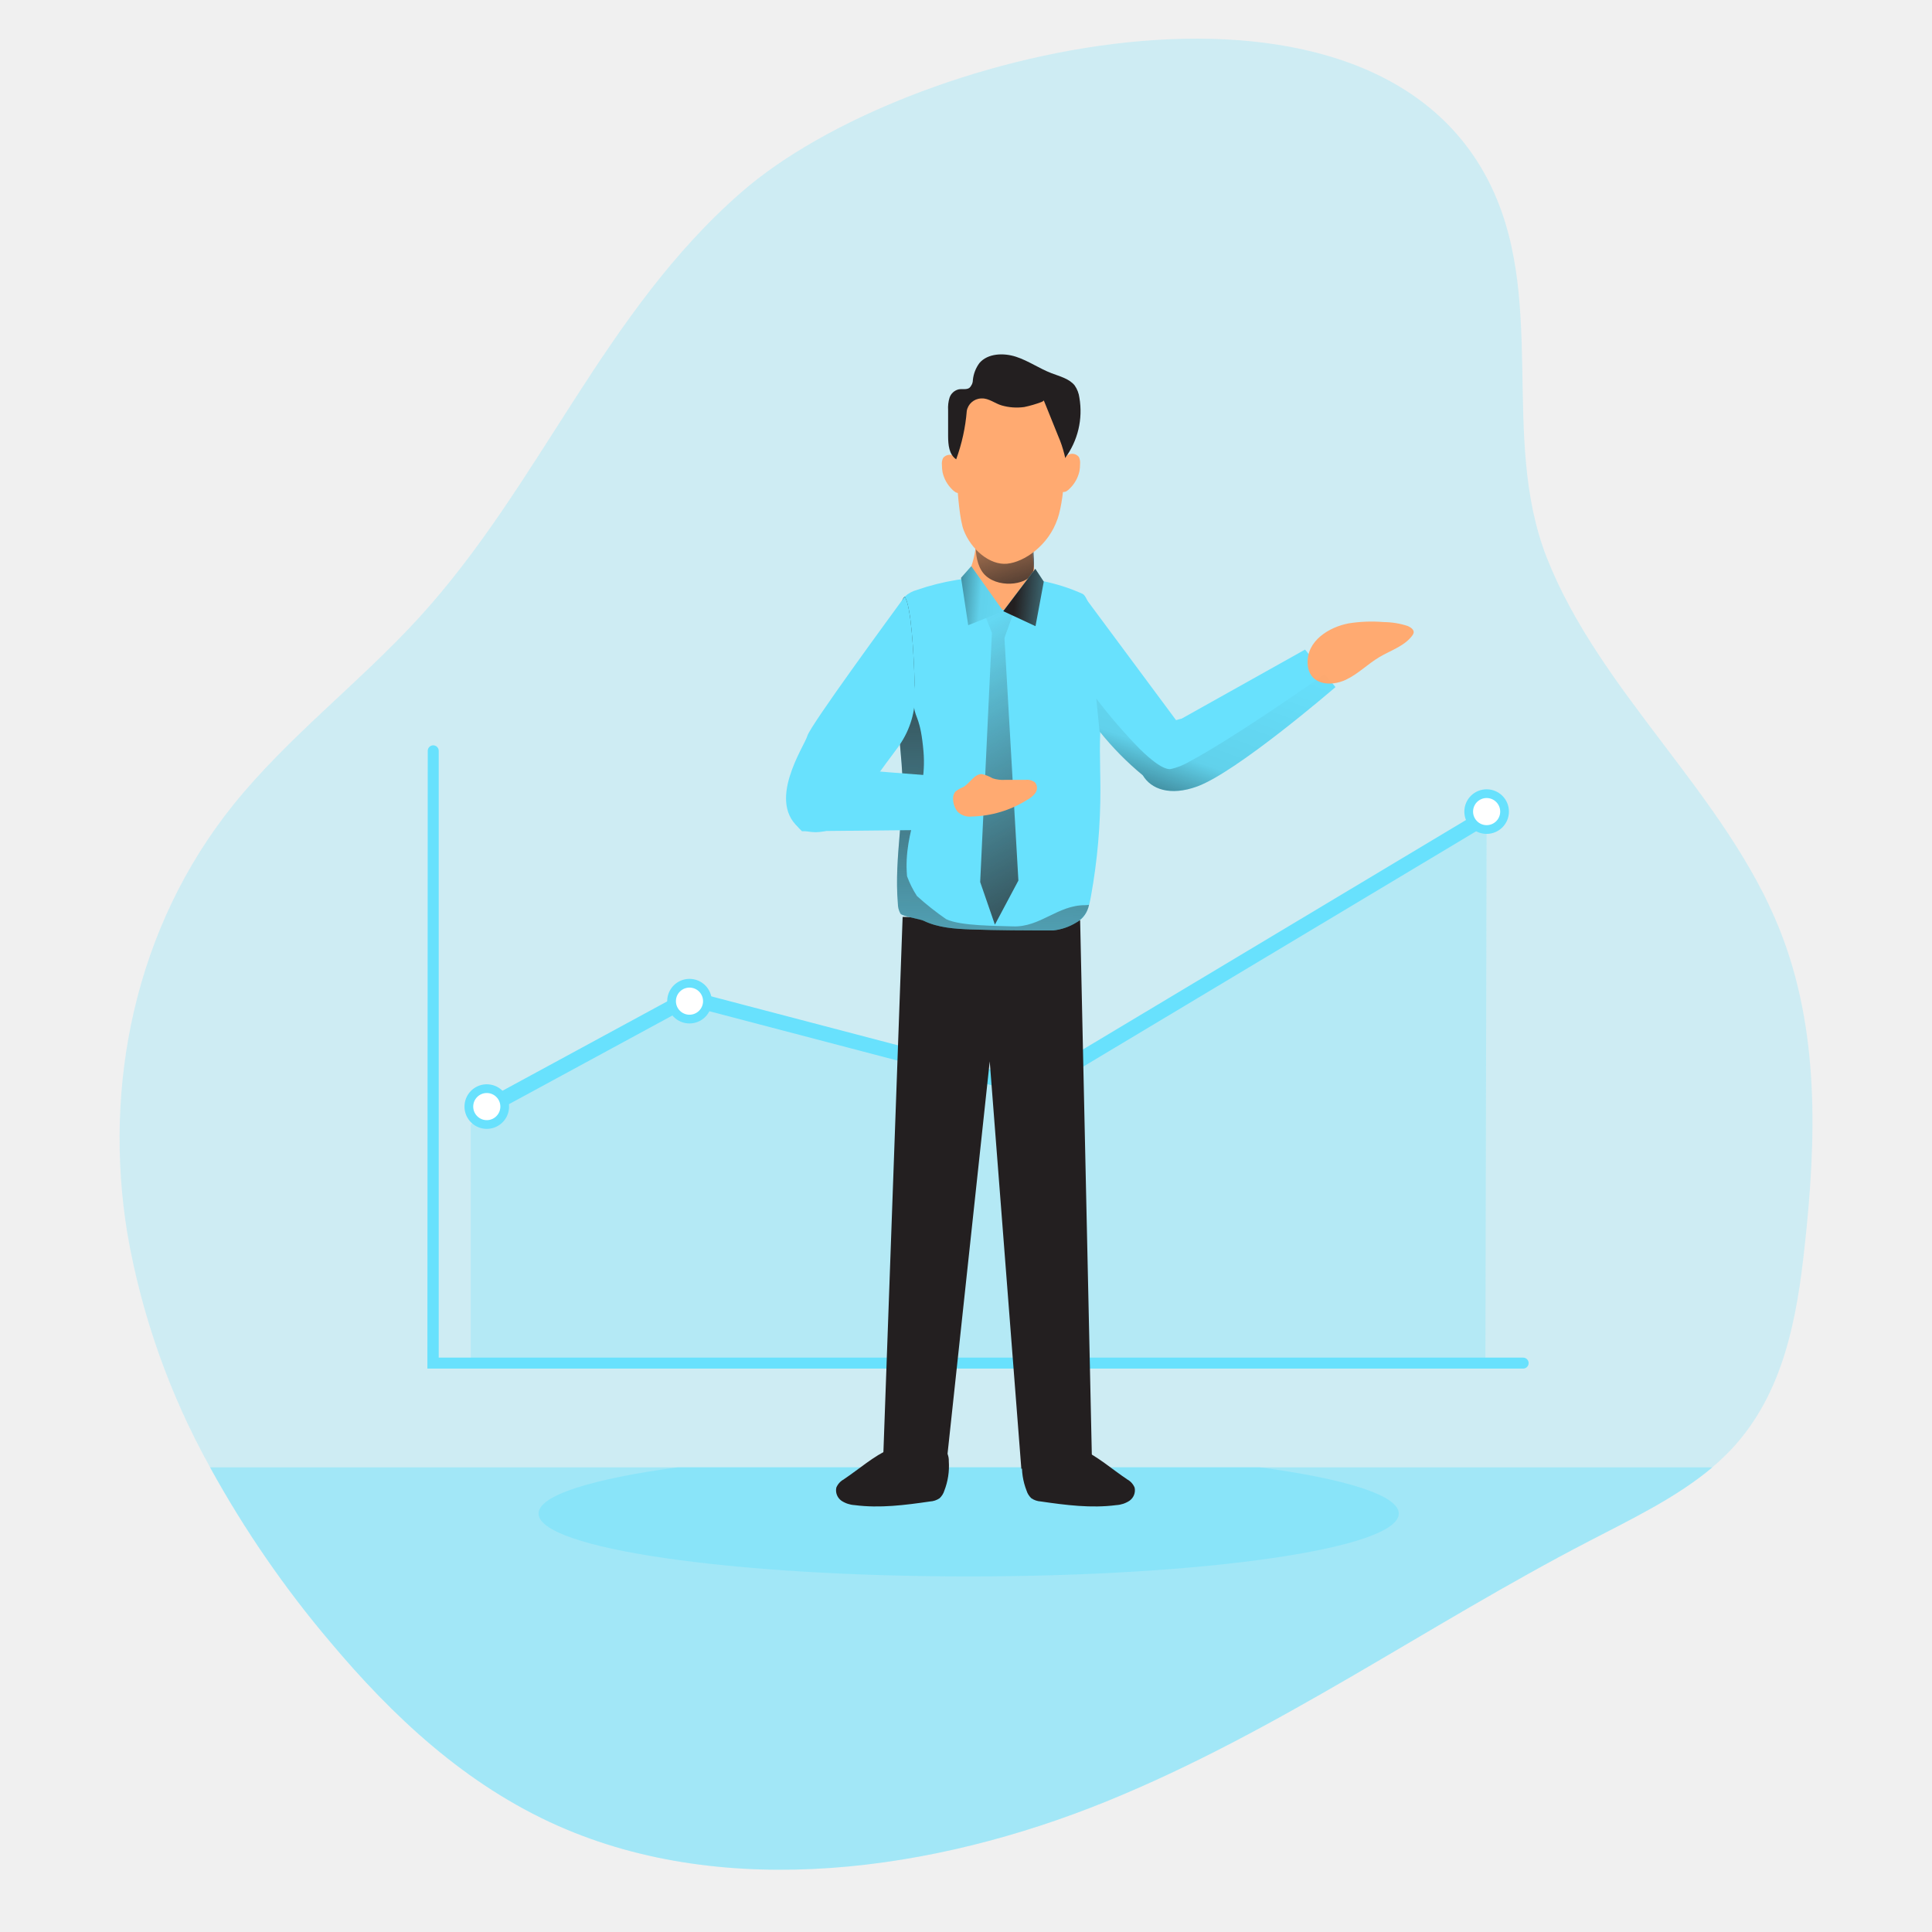
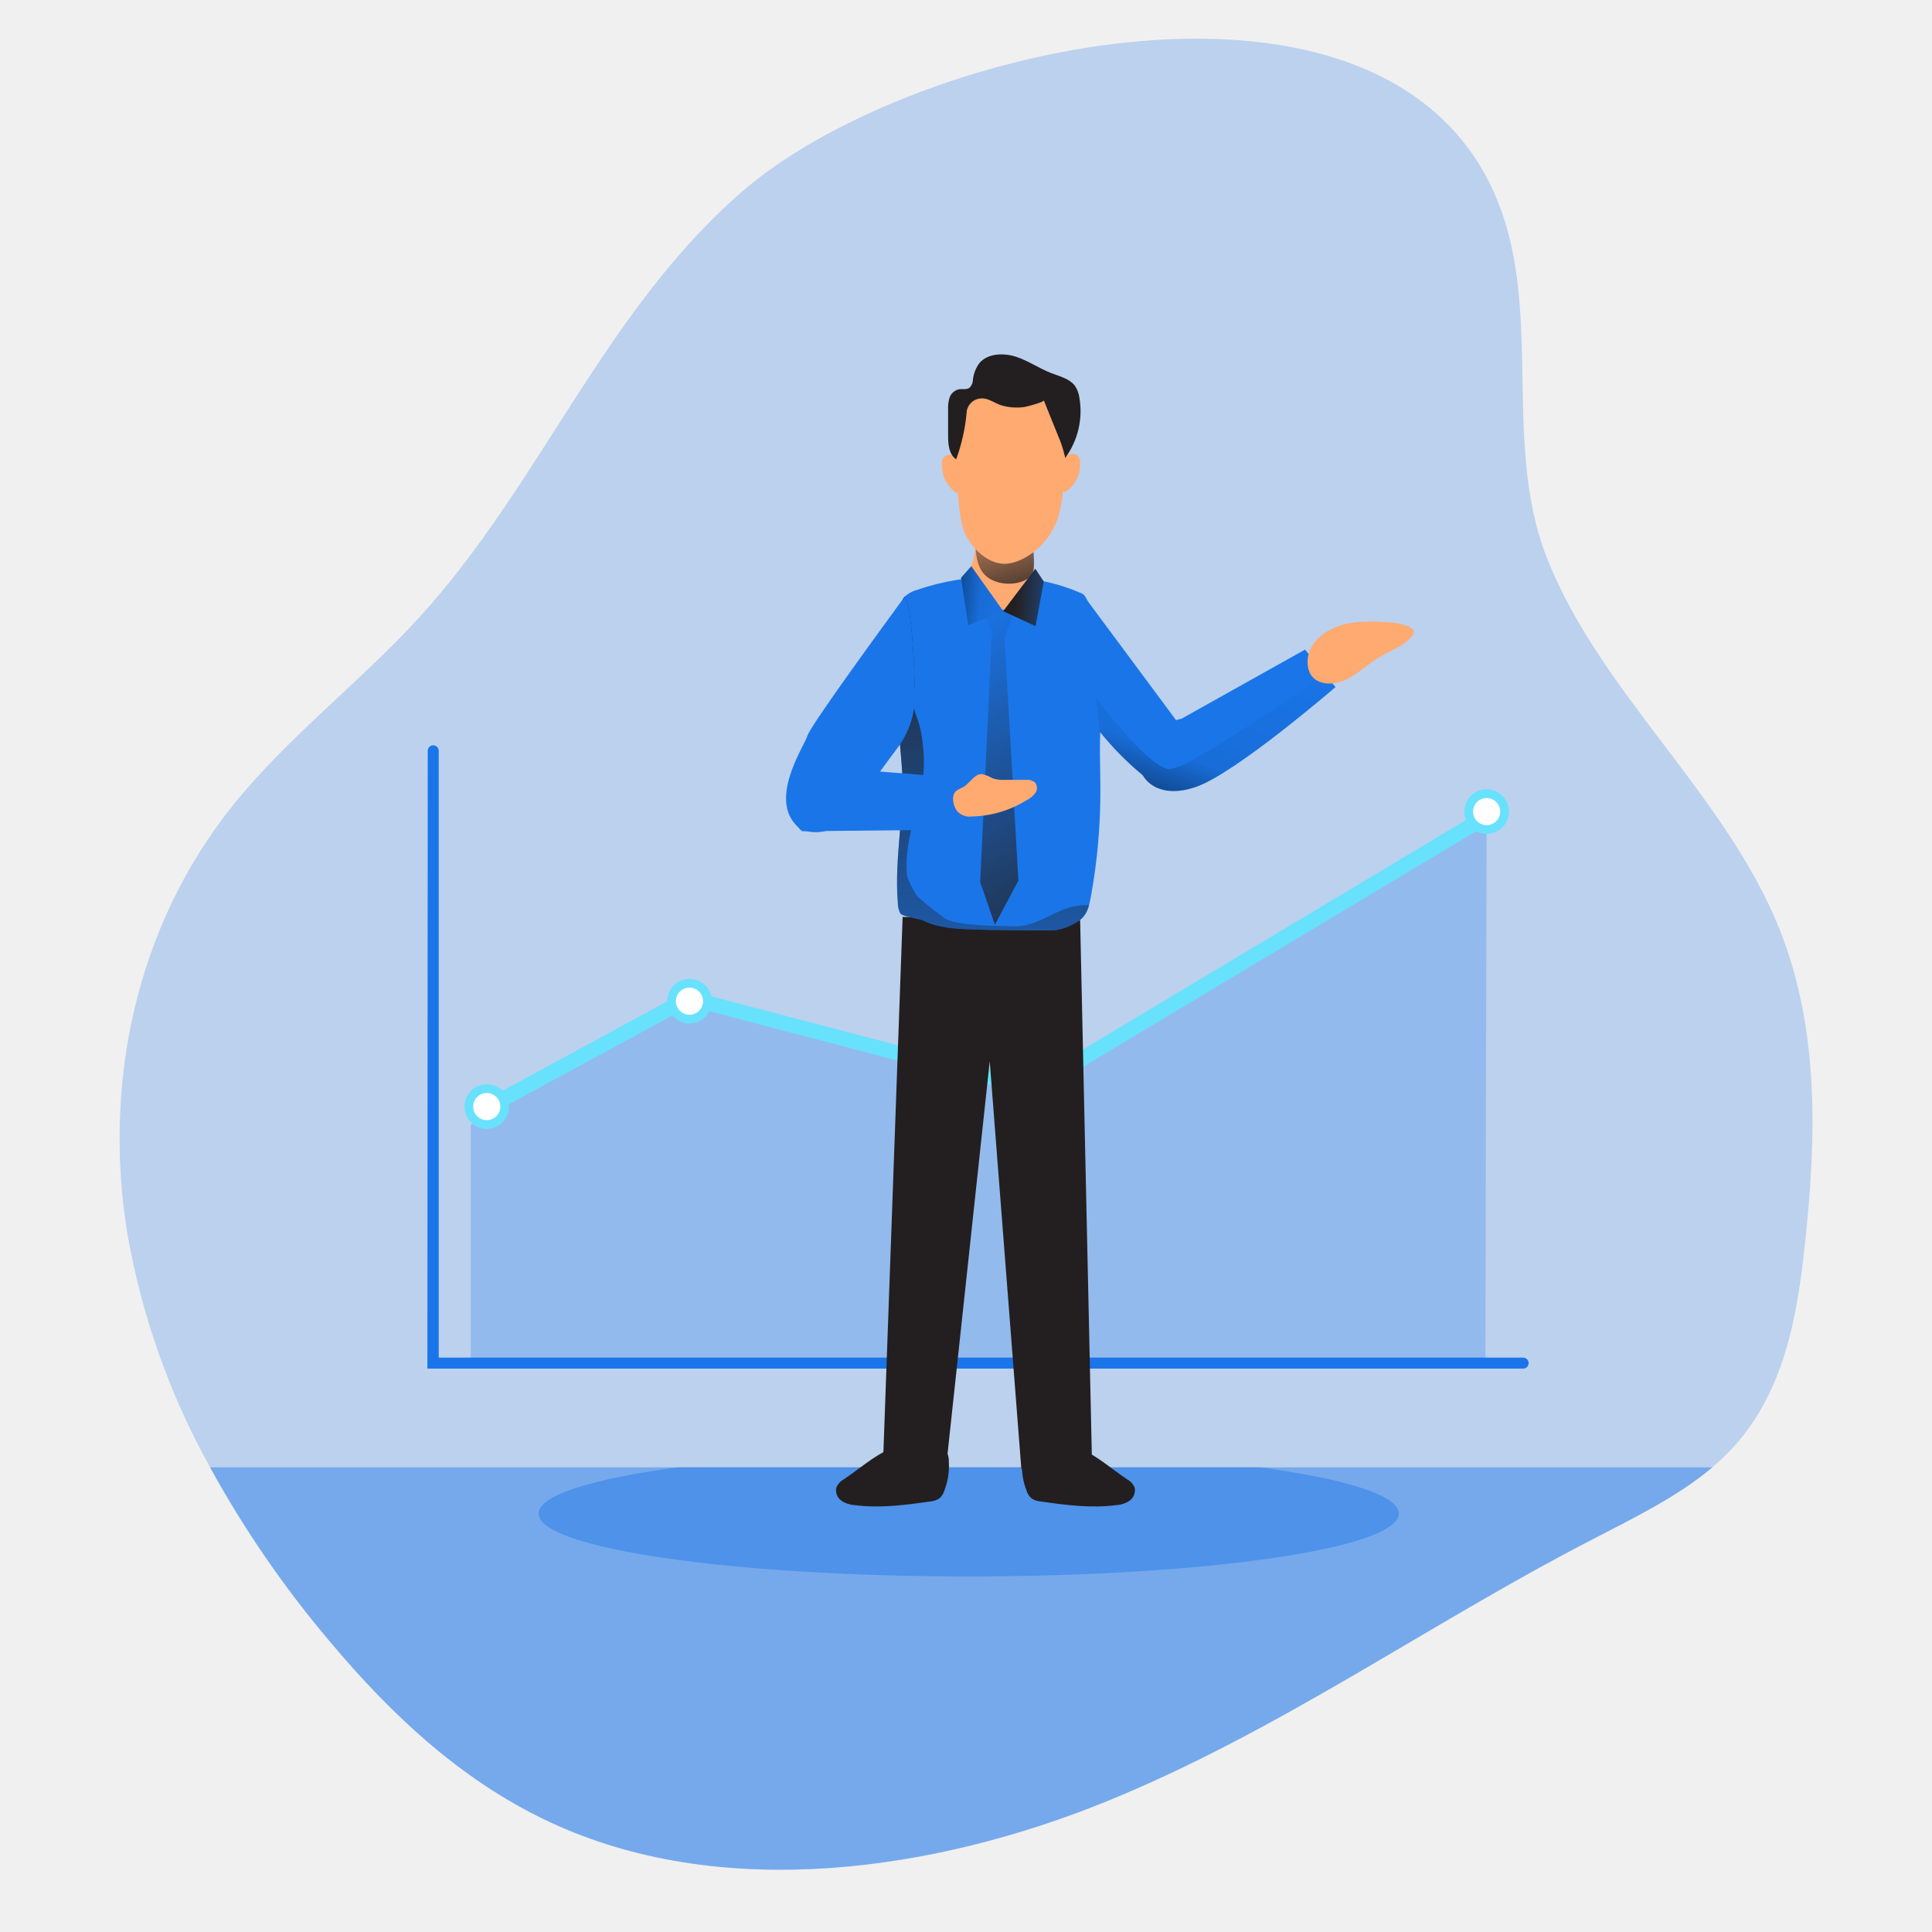
<svg xmlns="http://www.w3.org/2000/svg" xmlns:xlink="http://www.w3.org/1999/xlink" id="_0344_salesman" viewBox="0 0 500 500" data-imageid="salesman-99" imageName="Salesman" class="illustrations_image" style="width: 144px;">
  <defs>
    <style>.cls-1_salesman-99{fill:url(#linear-gradient);}.cls-1_salesman-99,.cls-2_salesman-99,.cls-3_salesman-99,.cls-4_salesman-99,.cls-5_salesman-99,.cls-6_salesman-99,.cls-7_salesman-99,.cls-8_salesman-99,.cls-9_salesman-99,.cls-10_salesman-99,.cls-11_salesman-99,.cls-12_salesman-99{stroke-width:0px;}.cls-13_salesman-99{fill:none;stroke-width:3.85px;}.cls-13_salesman-99,.cls-14_salesman-99{stroke:#68e1fd;stroke-linecap:round;stroke-miterlimit:10;}.cls-2_salesman-99{fill:url(#linear-gradient-4-salesman-99);}.cls-3_salesman-99{fill:url(#linear-gradient-2-salesman-99);}.cls-4_salesman-99{fill:url(#linear-gradient-3-salesman-99);}.cls-5_salesman-99{fill:url(#linear-gradient-7-salesman-99);}.cls-6_salesman-99{fill:url(#linear-gradient-5-salesman-99);}.cls-7_salesman-99{fill:url(#linear-gradient-6-salesman-99);}.cls-14_salesman-99{fill:#fff;stroke-width:2.26px;}.cls-8_salesman-99{fill:#231f20;}.cls-9_salesman-99{fill:#ffaa71;}.cls-10_salesman-99,.cls-11_salesman-99,.cls-12_salesman-99{fill:#68e1fd;}.cls-11_salesman-99{opacity:.43;}.cls-11_salesman-99,.cls-12_salesman-99{isolation:isolate;}.cls-12_salesman-99{opacity:.25;}</style>
    <linearGradient id="linear-gradient-salesman-99" x1="-1028.94" y1="2864.95" x2="-1033.51" y2="2665.15" gradientTransform="translate(1289 3047.03) scale(1 -1)" gradientUnits="userSpaceOnUse">
      <stop offset="0" stop-color="#231f20" stop-opacity="0" />
      <stop offset="1" stop-color="#231f20" />
    </linearGradient>
    <linearGradient id="linear-gradient-2-salesman-99" x1="-982.82" y1="2747.53" x2="-978.55" y2="2902.46" gradientTransform="translate(1237.18 3041.25) scale(1 -1)" xlink:href="#linear-gradient-salesman-99" />
    <linearGradient id="linear-gradient-3-salesman-99" x1="-981.72" y1="2915.02" x2="-972.02" y2="2882.48" gradientTransform="translate(1237.18 3041.25) scale(1 -1)" xlink:href="#linear-gradient-salesman-99" />
    <linearGradient id="linear-gradient-4-salesman-99" x1="-1052.8" y1="2894.11" x2="-1020.83" y2="2891.4" gradientTransform="translate(1289 3047.03) scale(1 -1)" gradientUnits="userSpaceOnUse">
      <stop offset="0" stop-color="#000" />
      <stop offset=".55" stop-color="#000" stop-opacity=".07" />
      <stop offset="1" stop-color="#000" stop-opacity="0" />
    </linearGradient>
    <linearGradient id="linear-gradient-5-salesman-99" x1="-1006.29" y1="2891.14" x2="-1026.28" y2="2892.85" xlink:href="#linear-gradient-salesman-99" />
    <linearGradient id="linear-gradient-6-salesman-99" x1="-1048.8" y1="2883.55" x2="-999.13" y2="2792.6" xlink:href="#linear-gradient-salesman-99" />
    <linearGradient id="linear-gradient-7-salesman-99" x1="-939.43" y1="2813.55" x2="-916.88" y2="2878.05" gradientTransform="translate(1237.18 3041.25) scale(1 -1)" gradientUnits="userSpaceOnUse">
      <stop offset="0" stop-color="#000" />
      <stop offset=".48" stop-color="#000" stop-opacity=".07" />
      <stop offset="1" stop-color="#000" stop-opacity="0" />
    </linearGradient>
  </defs>
  <g id="background_salesman-99">
-     <path class="cls-12_salesman-99 targetColor" d="M467.07,322.31c-1.99,18.61-5.4,38.25-18.95,52.72-1.57,1.66-3.23,3.24-4.98,4.71-9.19,7.75-20.76,13.3-31.82,19.05-42.1,21.82-80.55,49.35-125.01,67.43-44.47,18.07-98.11,25.68-141.84,6.32-24.14-10.68-43.03-28.58-59.02-47.63-11.85-13.97-22.26-29.11-31.08-45.16-10.46-18.81-17.7-39.24-21.4-60.44-6.3-38.33,1.92-79.3,27.4-111.01,14.07-17.51,32.8-31.73,48.06-48.44,31.55-34.54,47.71-79.05,83.57-110.23,42.22-36.77,159.93-65.13,192.72-3.75,16.2,30.37,3.22,67.03,15.62,98.52,13.73,34.87,46.38,61.32,60.26,96.22,10.34,26,9.46,54.32,6.47,81.71Z" style="fill: rgb(104, 225, 253);" />
-     <path class="cls-11_salesman-99 targetColor" d="M443.18,379.74c-9.19,7.75-20.76,13.3-31.82,19.05-42.14,21.82-80.59,49.35-125.06,67.43-44.47,18.07-98.11,25.68-141.84,6.32-24.14-10.68-43.03-28.58-59.02-47.63-11.85-13.97-22.26-29.11-31.08-45.16h388.81Z" style="fill: rgb(104, 225, 253);" />
-     <path class="cls-11_salesman-99 targetColor" d="M362,391.71c0,9-49.84,16.27-111.31,16.27s-111.31-7.27-111.31-16.27c0-4.73,13.87-9,36.01-11.97h150.64c22.13,2.97,35.98,7.24,35.98,11.97Z" style="fill: rgb(104, 225, 253);" />
+     <path class="cls-12_salesman-99 targetColor" d="M467.07,322.31c-1.99,18.61-5.4,38.25-18.95,52.72-1.57,1.66-3.23,3.24-4.98,4.71-9.19,7.75-20.76,13.3-31.82,19.05-42.1,21.82-80.55,49.35-125.01,67.43-44.47,18.07-98.11,25.68-141.84,6.32-24.14-10.68-43.03-28.58-59.02-47.63-11.85-13.97-22.26-29.11-31.08-45.16-10.46-18.81-17.7-39.24-21.4-60.44-6.3-38.33,1.92-79.3,27.4-111.01,14.07-17.51,32.8-31.73,48.06-48.44,31.55-34.54,47.71-79.05,83.57-110.23,42.22-36.77,159.93-65.13,192.72-3.75,16.2,30.37,3.22,67.03,15.62,98.52,13.73,34.87,46.38,61.32,60.26,96.22,10.34,26,9.46,54.32,6.47,81.71Z" style="fill: rgb(26, 117, 232);" />
+     <path class="cls-11_salesman-99 targetColor" d="M443.18,379.74c-9.19,7.75-20.76,13.3-31.82,19.05-42.14,21.82-80.59,49.35-125.06,67.43-44.47,18.07-98.11,25.68-141.84,6.32-24.14-10.68-43.03-28.58-59.02-47.63-11.85-13.97-22.26-29.11-31.08-45.16h388.81Z" style="fill: rgb(26, 117, 232);" />
+     <path class="cls-11_salesman-99 targetColor" d="M362,391.71c0,9-49.84,16.27-111.31,16.27s-111.31-7.27-111.31-16.27c0-4.73,13.87-9,36.01-11.97h150.64c22.13,2.97,35.98,7.24,35.98,11.97Z" style="fill: rgb(26, 117, 232);" />
  </g>
  <g id="graphic_data_salesman-99">
-     <polygon class="cls-12_salesman-99 targetColor" points="121.83 351.65 121.83 291.01 178.44 259.1 267.23 281.65 384.74 210.04 384.42 352.74 121.83 351.65" style="fill: rgb(104, 225, 253);" />
+     <polygon class="cls-12_salesman-99 targetColor" points="121.83 351.65 121.83 291.01 178.44 259.1 267.23 281.65 384.74 210.04 384.42 352.74 121.83 351.65" style="fill: rgb(26, 117, 232);" />
    <polyline class="cls-13_salesman-99" points="127.25 285.99 178.25 258.32 267.23 281.65 384.96 211.13" />
-     <path class="cls-10_salesman-99 targetColor" d="M110.61,354.19h283.58c.78,0,1.42-.64,1.42-1.42s-.64-1.42-1.42-1.42H113.54v-157.04c0-.78-.64-1.42-1.42-1.42s-1.42.64-1.42,1.42l-.09,159.88Z" style="fill: rgb(104, 225, 253);" />
+     <path class="cls-10_salesman-99 targetColor" d="M110.61,354.19h283.58c.78,0,1.42-.64,1.42-1.42s-.64-1.42-1.42-1.42H113.54v-157.04c0-.78-.64-1.42-1.42-1.42s-1.42.64-1.42,1.42l-.09,159.88Z" style="fill: rgb(26, 117, 232);" />
    <circle class="cls-14_salesman-99" cx="178.44" cy="259.1" r="4.64" />
    <circle class="cls-14_salesman-99" cx="384.74" cy="210.04" r="4.64" />
    <circle class="cls-14_salesman-99" cx="125.98" cy="286.36" r="4.64" transform="translate(-168.6 391.72) rotate(-85.93)" />
  </g>
  <g id="character_salesman-99">
    <polygon class="cls-8_salesman-99" points="233.6 237.3 228.56 377.63 244.91 379.16 256.14 274.69 264.32 380.11 282.6 378.21 279.54 238.16 233.6 237.3" />
    <polygon class="cls-1_salesman-99" points="233.6 237.3 228.56 377.63 244.91 379.16 256.14 274.69 264.32 380.11 282.6 378.21 279.54 238.16 233.6 237.3" />
-     <path class="cls-10_salesman-99 targetColor" d="M307.87,196.92c.16,2.42-.91,4.76-2.84,6.23-2.29,1.69-5.68.14-9.29-2.54h0c-4.12-3.39-7.87-7.2-11.2-11.36h0c-1.09-1.35-1.76-2.23-1.76-2.23l-2.67-33.32,24.24,32.66.51.68c1.72,3.03,2.75,6.41,3.01,9.88Z" style="fill: rgb(104, 225, 253);" />
-     <path class="cls-10_salesman-99 targetColor" d="M237.4,152.65c-1.22.31-2.34.91-3.27,1.76-.89,1.21-1.38,2.67-1.42,4.17-1.58,12.96-.47,26.08.64,39.1,1.02,12.18-2,23.99-.97,36.18,0,.91.22,1.8.67,2.6.45.68,5.25,1.42,5.99,1.83,3.73,1.8,7.99,2.09,12.14,2.24,7.1.26,14.2.27,21.38.27,2.13-.23,4.19-.94,6.01-2.07,2.75-1.55,3.25-3.9,3.81-7.01,1.62-9.01,2.42-18.14,2.4-27.29,0-6.8-.48-13.64.45-20.39.62-4.54-1.93-28.91-5.08-30.36-13.28-6.03-29.79-5.51-42.75-1.04Z" style="fill: rgb(104, 225, 253);" />
+     <path class="cls-10_salesman-99 targetColor" d="M307.87,196.92c.16,2.42-.91,4.76-2.84,6.23-2.29,1.69-5.68.14-9.29-2.54h0c-4.12-3.39-7.87-7.2-11.2-11.36h0c-1.09-1.35-1.76-2.23-1.76-2.23l-2.67-33.32,24.24,32.66.51.68c1.72,3.03,2.75,6.41,3.01,9.88Z" style="fill: rgb(26, 117, 232);" />
+     <path class="cls-10_salesman-99 targetColor" d="M237.4,152.65c-1.22.31-2.34.91-3.27,1.76-.89,1.21-1.38,2.67-1.42,4.17-1.58,12.96-.47,26.08.64,39.1,1.02,12.18-2,23.99-.97,36.18,0,.91.22,1.8.67,2.6.45.68,5.25,1.42,5.99,1.83,3.73,1.8,7.99,2.09,12.14,2.24,7.1.26,14.2.27,21.38.27,2.13-.23,4.19-.94,6.01-2.07,2.75-1.55,3.25-3.9,3.81-7.01,1.62-9.01,2.42-18.14,2.4-27.29,0-6.8-.48-13.64.45-20.39.62-4.54-1.93-28.91-5.08-30.36-13.28-6.03-29.79-5.51-42.75-1.04Z" style="fill: rgb(26, 117, 232);" />
    <path class="cls-3_salesman-99" d="M281.84,234.14c-.35,1.95-1.56,3.64-3.29,4.6-1.82,1.13-3.87,1.83-6.01,2.06-7.1,0-14.2,0-21.38-.28-4.15-.14-8.41-.43-12.15-2.23-.72-.35-5.54-1.16-5.98-1.85-.44-.79-.67-1.68-.67-2.58-1.04-12.2,2-23.99.97-36.18l-.43-5.04c-.92-11.36-1.58-22.72-.21-34.08.08-1.25.42-2.47,1.01-3.58h0c.09-.17.21-.34.34-.48l.09-.1c1.66,2.33,2.33,14.2,2.6,23.06-.26,1.88-.31,3.79-.16,5.68.37,2.77,1.7,2.84,2.43,11.36,1.04,12.18-5.32,20.08-4.26,32.26.66,1.8,1.52,3.53,2.57,5.14,2.39,2.16,4.92,4.16,7.57,5.99,3.73,1.79,13.12,1.69,17.26,1.86,7.1.26,11.56-5.51,18.68-5.49.34,0,.69-.04,1.02-.11Z" />
    <path class="cls-9_salesman-99" d="M251.37,146.6c-.67,1.43-1,3-.98,4.59.26,1.44,1.02,2.75,2.14,3.69,3.51,3.12,8.55,3.83,12.78,1.79,1.33-.58,2.39-1.66,2.95-3,.3-1.42.22-2.88-.23-4.26-.51-2.33-.78-4.71-.81-7.1.09-1.31-.05-2.62-.41-3.88-1.17-2.53-3.8-4.04-6.57-3.78-2,.1-6.5,1.29-7.52,3.22-.51.99-.14,3.44-.33,4.61-.22,1.4-.56,2.77-1.02,4.1Z" />
    <path class="cls-4_salesman-99" d="M252.75,137.71s-1.42,7.98,2.44,11.36c3.86,3.38,11.36,2.1,12.18-1.14s-.77-11.61-.77-11.61l-13.86,1.39Z" />
    <path class="cls-9_salesman-99" d="M273.69,134.29c-2.34,6.91-8.66,11.2-13.09,11.6s-9.24-3.62-11.19-8.66c-1.95-5.04-2.2-24.35-2.2-24.35-.06-1.29.2-2.57.74-3.73.61-1.42,1.75-5.68,3.27-6.84,7.03-1.83,14.43-1.67,21.37.45,1.42,1.28,2.21,5.37,2.54,6.12.15.46.25.94.3,1.42.6,4.66.34,17.96-1.73,23.99Z" />
    <path class="cls-9_salesman-99" d="M247,118.05c-.95-.61-2.21-.41-2.92.47-.28.56-.38,1.19-.31,1.82,0,.63.05,1.26.16,1.87.37,1.66,1.2,3.17,2.4,4.37.28.32.61.59.98.81.38.22.83.26,1.25.13.63-.37,1.03-1.04,1.06-1.77.25-1.55.12-3.13-.4-4.61-.4-1.23-1.17-2.31-2.21-3.08Z" />
    <path class="cls-9_salesman-99" d="M276.29,117.79c.95-.61,2.21-.41,2.92.47.27.56.38,1.19.31,1.82,0,.63-.05,1.25-.16,1.87-.37,1.66-1.2,3.17-2.4,4.37-.28.32-.61.6-.98.82-.38.21-.84.25-1.25.11-.64-.37-1.04-1.04-1.06-1.77-.25-1.55-.12-3.13.4-4.61.4-1.23,1.17-2.31,2.21-3.08Z" />
    <path class="cls-8_salesman-99" d="M275.64,118.53c0-.31-.11-.62-.18-.94-.41-1.65-.95-3.26-1.63-4.81l-3.19-7.91-.51-1.24s0-.06,0-.09c.02.03.02.08,0,.11-.17.19-.38.32-.62.4-1.45.54-2.93.98-4.44,1.29-1.97.27-3.97.13-5.88-.43-1.63-.47-3.31-1.86-5.05-1.79h-.26c-1.83.08-3.37,1.43-3.68,3.24-.34,4.27-1.27,8.48-2.74,12.51-1.87-1.26-2.07-3.78-2.09-5.95-.01-2.17,0-4.51,0-6.77-.07-1.09.05-2.18.37-3.22.36-1.09,1.27-1.91,2.39-2.17.91-.16,1.95.14,2.71-.35.59-.53.93-1.28.94-2.07.16-1.59.75-3.11,1.7-4.39,2.14-2.51,6.23-2.68,9.47-1.62,3.24,1.06,6.02,3.05,9.19,4.26,2.14.82,4.61,1.42,5.99,3.17.66.95,1.08,2.05,1.22,3.19.94,5.48-.39,11.1-3.69,15.58Z" />
-     <path class="cls-10_salesman-99 targetColor" d="M236.81,179.42c.11,4.71-1.26,9.33-3.9,13.22-.17.27-.35.53-.54.78-3.81,5.1-9.06,12.27-12,16.77-2.71,4.37-8.09,6.26-12.93,4.56-9.51-6.83.77-21.68,1.52-24.34.75-2.66,21.47-30.91,24.75-35.41h0s.28-.38.34-.48l.09-.1c1.66,2.33,2.33,14.2,2.6,23.06.06.67.07,1.32.09,1.95Z" style="fill: rgb(104, 225, 253);" />
-     <path class="cls-10_salesman-99 targetColor" d="M345.61,177.83h0c-.77.65-25.37,21.84-35.71,25.68-7.1,2.61-12.01.7-14.13-2.84h0c-1.04-1.8-1.42-3.91-1.06-5.96.06-.33.14-.65.24-.97,1.35-4.43,6.82-6.59,9.43-7.37.85-.27,1.42-.38,1.42-.38l31.95-17.88,7.87,9.71Z" style="fill: rgb(104, 225, 253);" />
-     <polygon class="cls-10_salesman-99 targetColor" points="251.37 146.53 259.64 158.17 250.58 161.8 248.72 149.54 251.37 146.53" style="fill: rgb(104, 225, 253);" />
-     <polygon class="cls-10_salesman-99 targetColor" points="267.94 147.21 259.64 158.17 267.99 162.05 270.13 150.53 267.94 147.21" style="fill: rgb(104, 225, 253);" />
+     <path class="cls-10_salesman-99 targetColor" d="M236.81,179.42c.11,4.71-1.26,9.33-3.9,13.22-.17.27-.35.53-.54.78-3.81,5.1-9.06,12.27-12,16.77-2.71,4.37-8.09,6.26-12.93,4.56-9.51-6.83.77-21.68,1.52-24.34.75-2.66,21.47-30.91,24.75-35.41h0s.28-.38.34-.48l.09-.1c1.66,2.33,2.33,14.2,2.6,23.06.06.67.07,1.32.09,1.95Z" style="fill: rgb(26, 117, 232);" />
+     <path class="cls-10_salesman-99 targetColor" d="M345.61,177.83h0c-.77.65-25.37,21.84-35.71,25.68-7.1,2.61-12.01.7-14.13-2.84h0c-1.04-1.8-1.42-3.91-1.06-5.96.06-.33.14-.65.24-.97,1.35-4.43,6.82-6.59,9.43-7.37.85-.27,1.42-.38,1.42-.38l31.95-17.88,7.87,9.71Z" style="fill: rgb(26, 117, 232);" />
+     <polygon class="cls-10_salesman-99 targetColor" points="251.37 146.53 259.64 158.17 250.58 161.8 248.72 149.54 251.37 146.53" style="fill: rgb(26, 117, 232);" />
+     <polygon class="cls-10_salesman-99 targetColor" points="267.94 147.21 259.64 158.17 267.99 162.05 270.13 150.53 267.94 147.21" style="fill: rgb(26, 117, 232);" />
    <polygon class="cls-2_salesman-99" points="251.37 146.53 259.64 158.17 250.58 161.8 248.72 149.54 251.37 146.53" />
    <polygon class="cls-6_salesman-99" points="267.94 147.21 259.64 158.17 267.99 162.05 270.13 150.53 267.94 147.21" />
-     <path class="cls-10_salesman-99 targetColor" d="M207.56,215.12l37.91-.38,1.33-13.56-36.18-2.84s-11.1,9.43-3.07,16.78Z" style="fill: rgb(104, 225, 253);" />
+     <path class="cls-10_salesman-99 targetColor" d="M207.56,215.12l37.91-.38,1.33-13.56-36.18-2.84s-11.1,9.43-3.07,16.78Z" style="fill: rgb(26, 117, 232);" />
    <path class="cls-9_salesman-99" d="M356.95,170.07c2.95-1.75,6.49-2.84,8.52-5.55.18-.22.31-.47.38-.74.14-.84-.74-1.42-1.52-1.77-2.01-.66-4.11-1-6.22-1.02-3.03-.25-6.08-.14-9.09.34-5.1.97-10.9,4.53-10.61,10.41.28,5.49,5.84,6.11,9.94,4.16,3.15-1.49,5.62-4.06,8.59-5.82Z" />
    <polygon class="cls-7_salesman-99" points="255.19 159.96 256.71 163.76 253.67 228.27 257.48 239.3 263.56 227.88 259.95 165.1 262.04 159.29 259.64 158.17 255.19 159.96" />
    <path class="cls-5_salesman-99" d="M345.61,177.83h0c-.77.65-25.37,21.84-35.71,25.68-7.1,2.61-12.01.7-14.13-2.84h0c-4.12-3.39-7.87-7.2-11.2-11.36h0l-.85-8.52c3.47,4.57,7.22,8.91,11.23,13.01,3.04,3,6.01,5.31,7.89,5.25,1.79-.37,3.5-1.05,5.05-2,11.19-5.86,34.91-22.55,34.91-22.55l2.8,3.32Z" />
    <path class="cls-8_salesman-99" d="M218.43,382.83c-.9.46-1.6,1.23-1.99,2.16-.28,1.29.24,2.62,1.31,3.39,1.02.68,2.2,1.07,3.42,1.14,6.52.85,13.06,0,19.52-.94.89-.05,1.75-.34,2.48-.84.56-.53.99-1.2,1.22-1.95.94-2.42,1.34-5.02,1.16-7.61.06-1.45-.56-2.85-1.69-3.78-.54-.27-1.13-.41-1.73-.43-3.75-.3-8.31-.48-11.84,1.02-4.13,1.79-8.08,5.3-11.87,7.82Z" />
    <path class="cls-8_salesman-99" d="M291.65,382.83c.9.46,1.6,1.23,1.99,2.16.28,1.29-.24,2.62-1.31,3.39-1.02.68-2.2,1.07-3.42,1.14-6.52.85-13.06,0-19.54-.94-.88-.05-1.74-.34-2.47-.84-.56-.53-.99-1.2-1.22-1.95-.95-2.42-1.35-5.02-1.16-7.61-.06-1.45.56-2.85,1.69-3.78.53-.27,1.12-.41,1.72-.43,3.76-.3,8.32-.48,11.84,1.02,4.15,1.79,8.08,5.3,11.88,7.82Z" />
    <path class="cls-9_salesman-99" d="M265.67,207.1c.89-.43,1.67-1.07,2.27-1.86.6-.82.57-1.95-.07-2.74-.71-.55-1.6-.79-2.48-.67h-5.28c-1.09.07-2.17-.07-3.21-.4-.86-.5-1.79-.87-2.75-1.09-2.02-.09-3.11,2.36-4.88,3.36-.7.28-1.36.65-1.96,1.12-1.24,1.32-.55,3.99.5,5.24.99.97,2.37,1.43,3.75,1.25,5-.13,9.87-1.58,14.13-4.22Z" />
  </g>
</svg>
